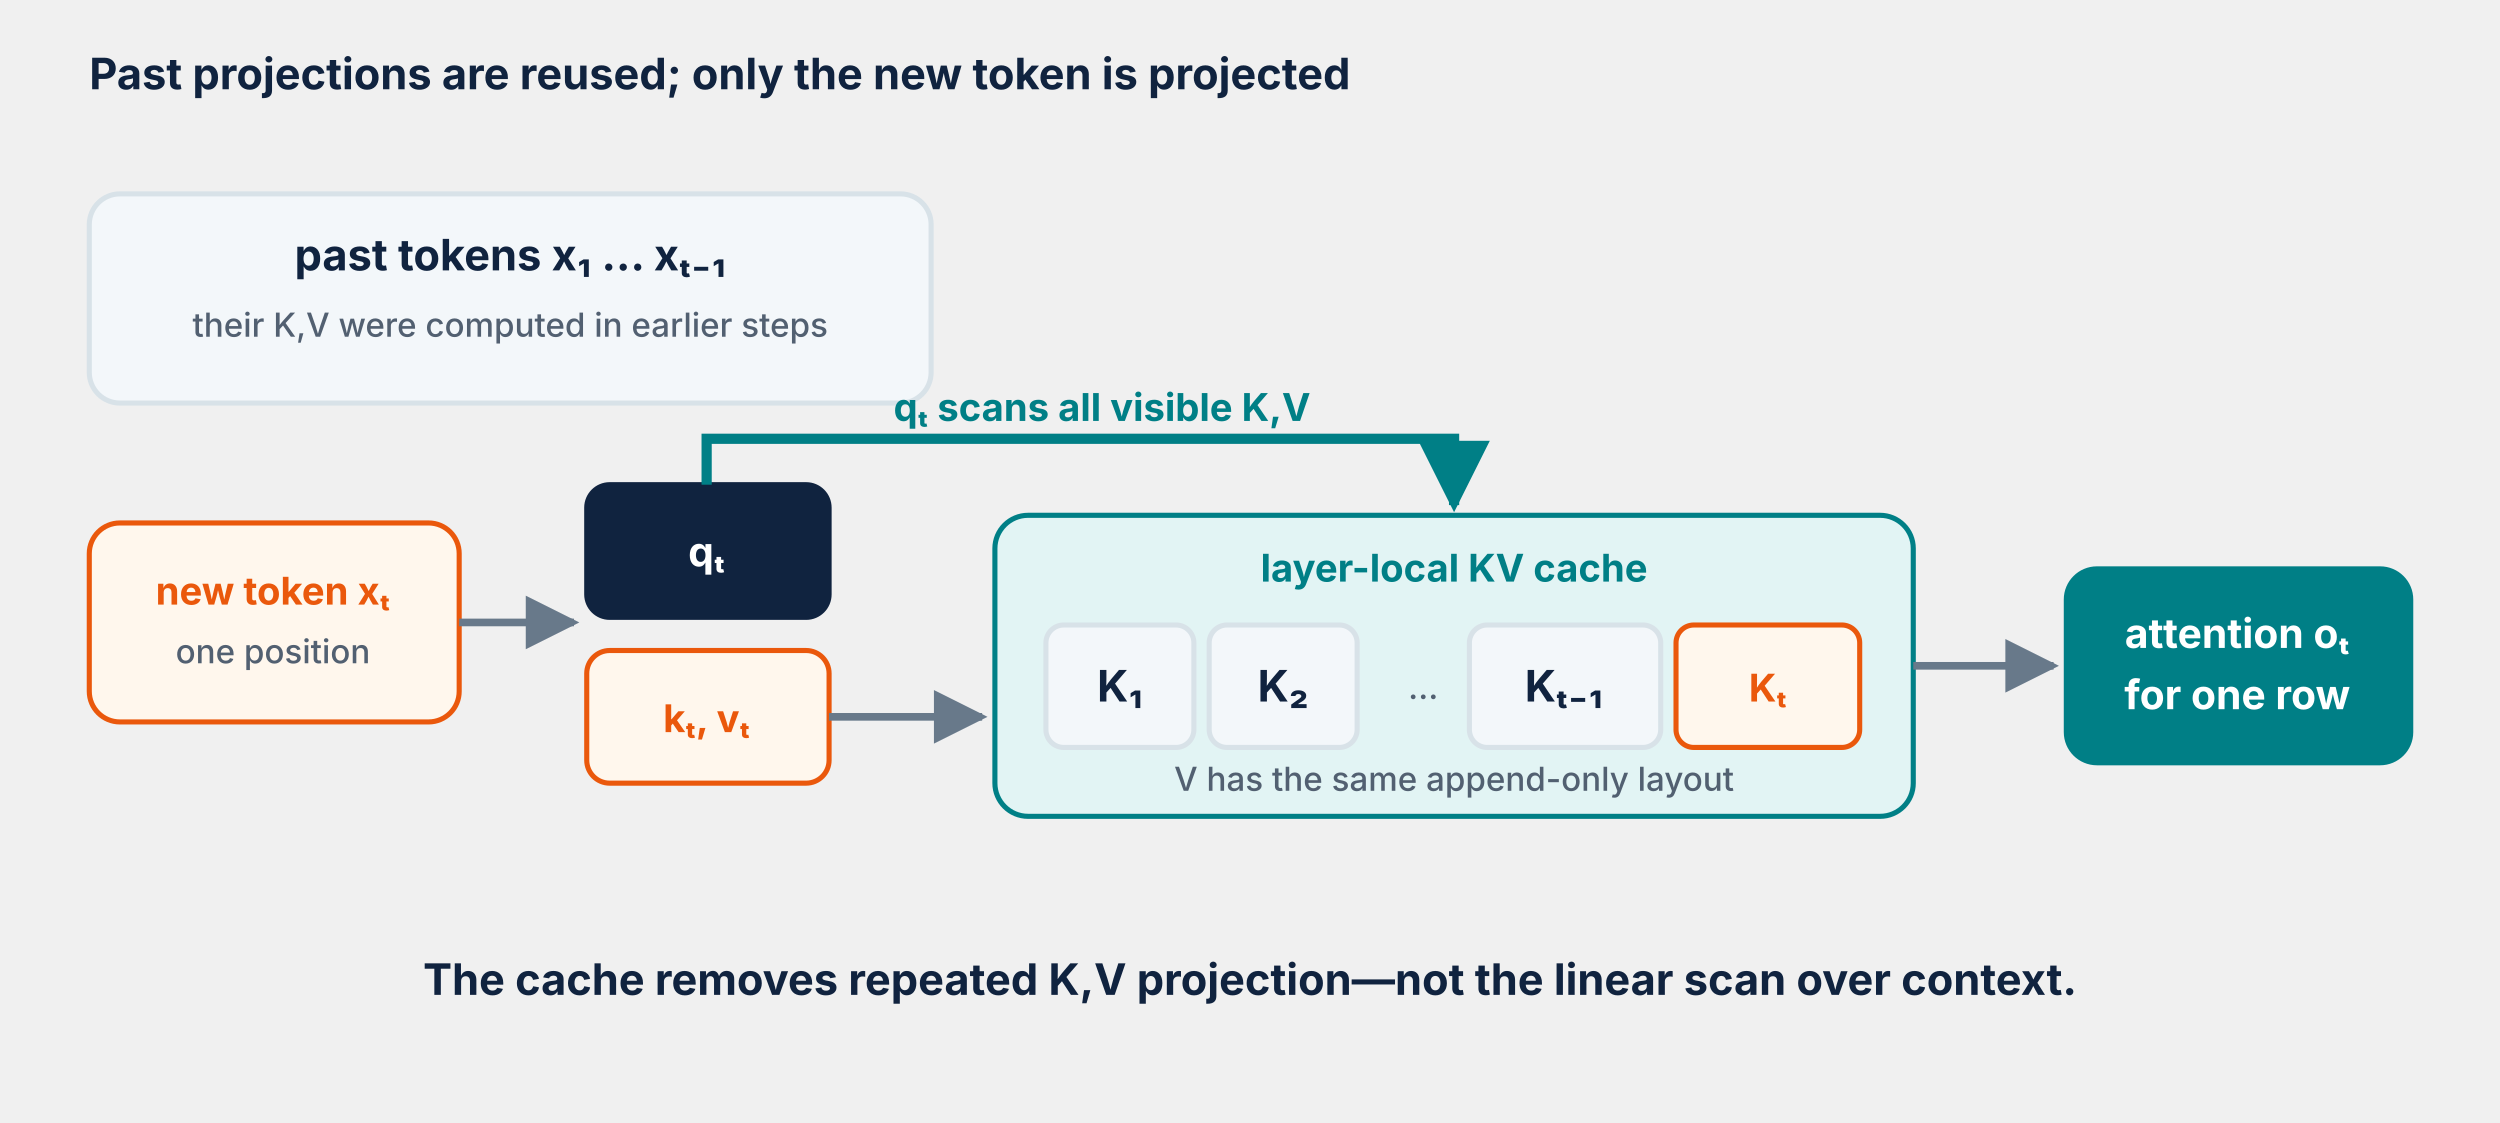
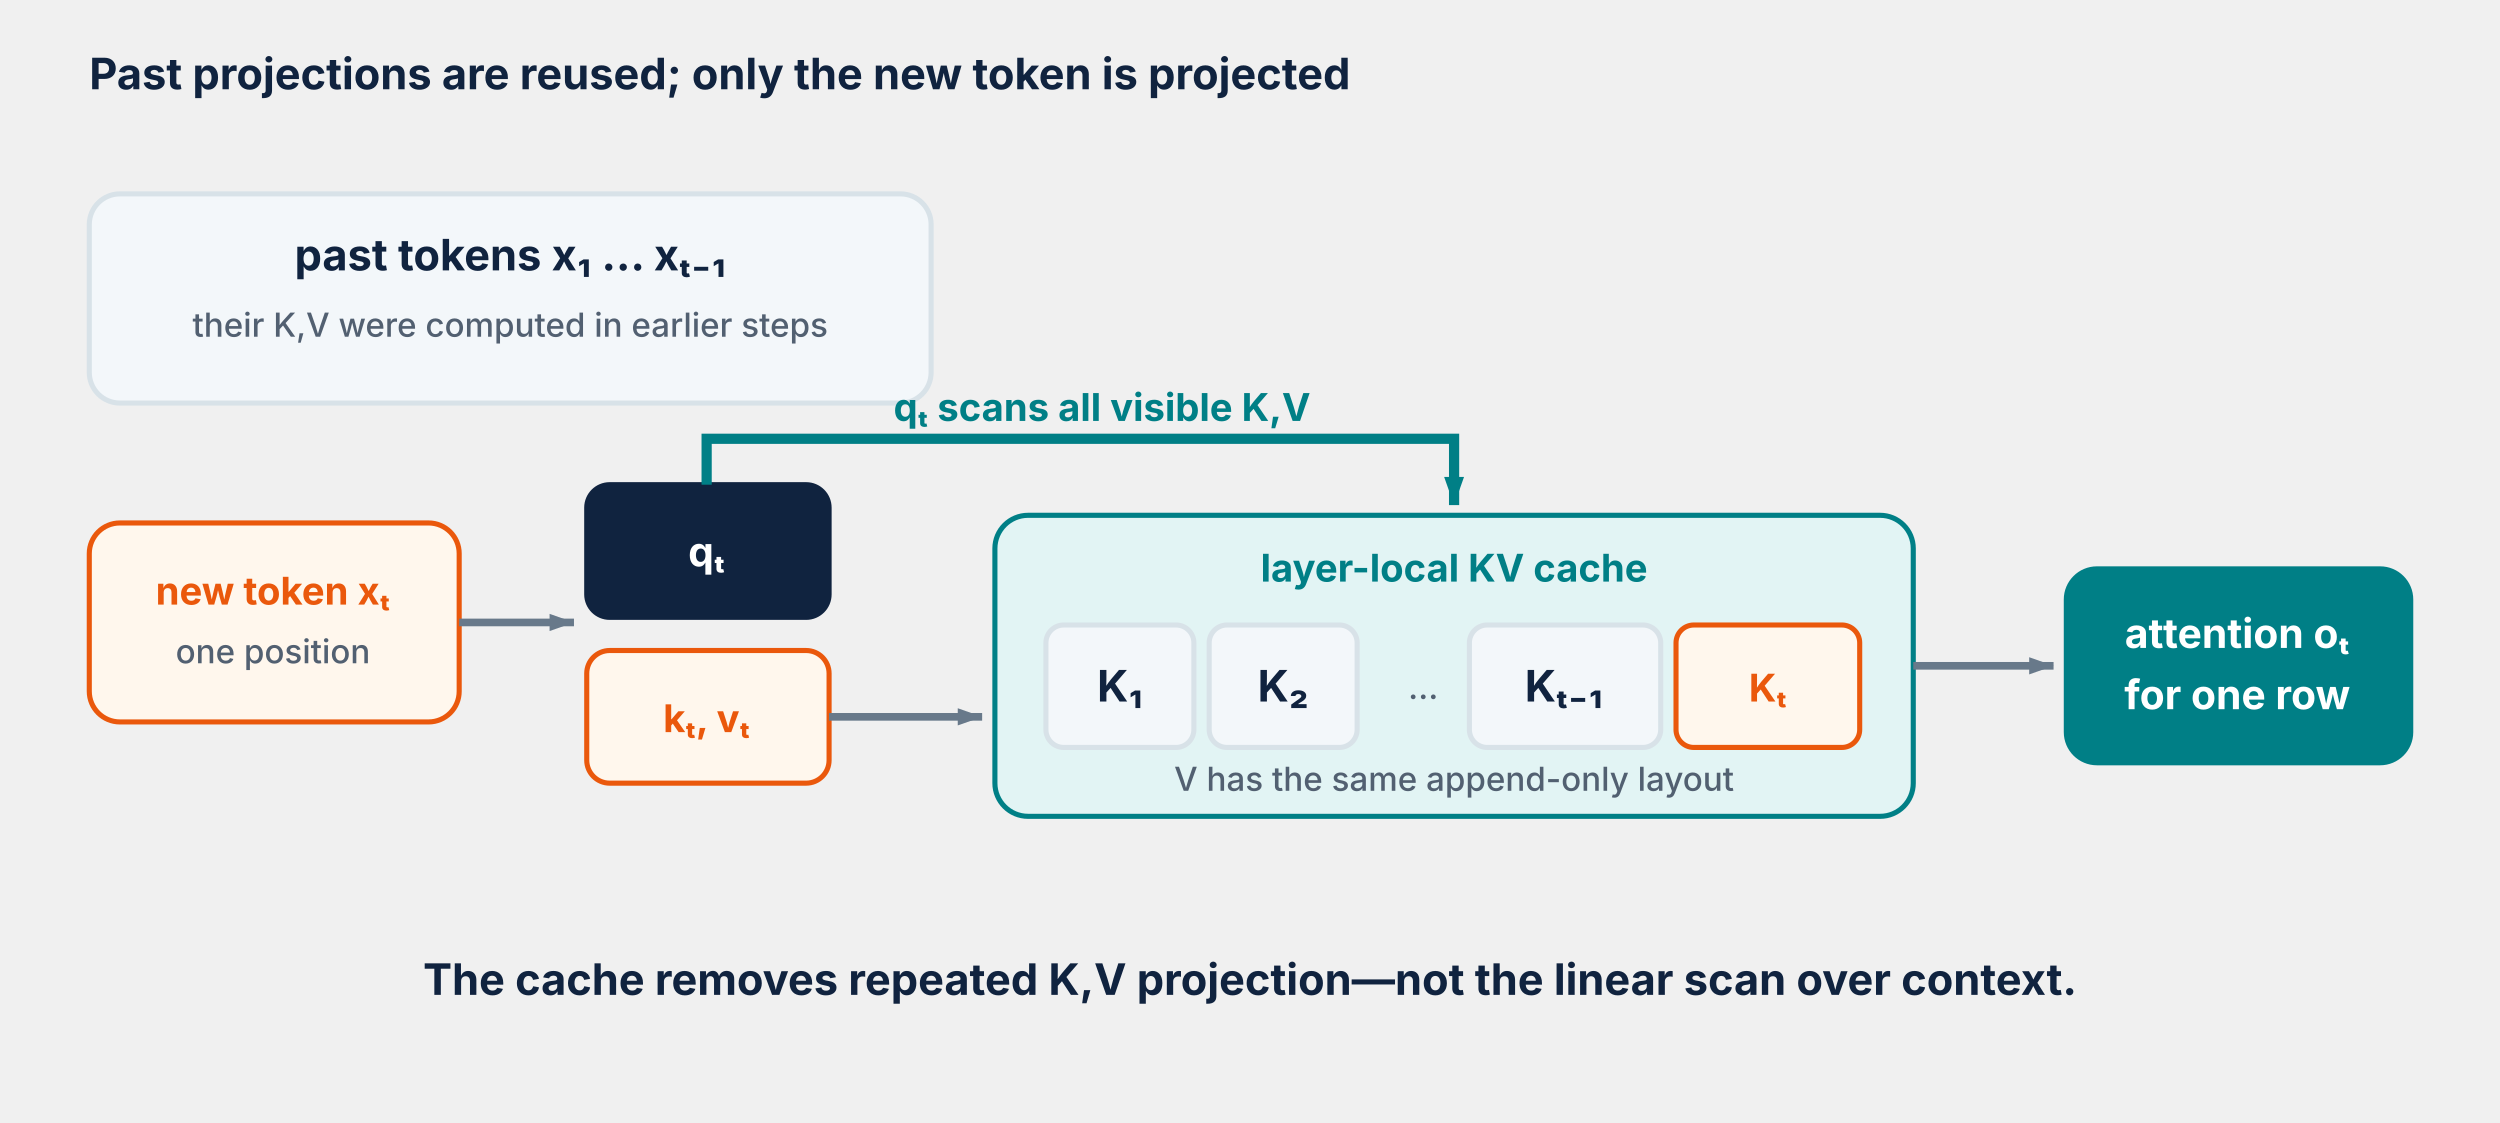
<svg xmlns="http://www.w3.org/2000/svg" viewBox="0 0 980 440" role="img" aria-labelledby="title desc">
  <defs>
-     <marker id="arrow" viewBox="0 0 10 10" refX="9" refY="5" markerWidth="7" markerHeight="7" orient="auto">
-       <path d="M0 0 10 5 0 10z" fill="#68798a" />
+     <marker id="arrow" viewBox="0 0 10 8" refX="8.5" refY="4" markerWidth="3.8" markerHeight="3.0" orient="auto">
+       <path d="M0 1L8.5 4L0 7z" fill="#68798a" />
    </marker>
-     <marker id="teal-arrow" viewBox="0 0 10 10" refX="9" refY="5" markerWidth="7" markerHeight="7" orient="auto">
-       <path d="M0 0 10 5 0 10z" fill="#007f86" />
+     <marker id="teal-arrow" viewBox="0 0 10 8" refX="8.5" refY="4" markerWidth="3.4" markerHeight="2.6" orient="auto">
+       <path d="M0 1L8.5 4L0 7z" fill="#007f86" />
    </marker>
    <style>
      text{font-family:Inter,ui-sans-serif,system-ui,-apple-system,BlinkMacSystemFont,"Segoe UI",sans-serif}.past{fill:#f3f7fa;stroke:#d8e2e8;stroke-width:2}.new{fill:#fff7ed;stroke:#ea580c;stroke-width:2}.cache{fill:#e2f4f4;stroke:#007f86;stroke-width:2}.query{fill:#10233f;stroke:#10233f;stroke-width:2}.output{fill:#007f86;stroke:#007f86;stroke-width:2}.flow{fill:none;stroke:#68798a;stroke-width:3;marker-end:url(#arrow)}.attend{fill:none;stroke:#007f86;stroke-width:4;marker-end:url(#teal-arrow)}.label{fill:#10233f;font-size:17px;font-weight:750}.sub{fill:#526071;font-size:13px;font-weight:500}.inverse{fill:#fff;font-size:16px;font-weight:750}.accent{fill:#ea580c;font-size:15px;font-weight:750}.teal{fill:#007f86;font-size:15px;font-weight:750}
      @media(prefers-color-scheme:dark){.past{fill:#182534;stroke:#2c4052}.new{fill:#382015;stroke:#fb923c}.cache{fill:#173b40;stroke:#54d2d8}.query{fill:#2c4052;stroke:#54d2d8}.output{fill:#225a60;stroke:#54d2d8}.label{fill:#f3f7fa}.sub{fill:#9fb2c4}.accent{fill:#fb923c}.teal{fill:#54d2d8}.attend{stroke:#54d2d8}}
    </style>
  </defs>
  <text class="label" x="35" y="35">Past projections are reused; only the new token is projected</text>
  <rect class="past" x="35" y="76" width="330" height="82" rx="12" />
  <text class="label" x="200" y="106" text-anchor="middle">past tokens  x₁ … xₜ₋₁</text>
  <text class="sub" x="200" y="132" text-anchor="middle">their K,V were computed in earlier steps</text>
  <rect class="new" x="35" y="205" width="145" height="78" rx="12" />
  <text class="accent" x="107" y="237" text-anchor="middle">new token xₜ</text>
  <text class="sub" x="107" y="260" text-anchor="middle">one position</text>
  <path class="flow" d="M180 244H225" />
  <rect class="query" x="230" y="190" width="95" height="52" rx="9" />
  <text class="inverse" x="277" y="222" text-anchor="middle">qₜ</text>
  <rect class="new" x="230" y="255" width="95" height="52" rx="9" />
  <text class="accent" x="277" y="287" text-anchor="middle">kₜ, vₜ</text>
  <path class="flow" d="M325 281H385" />
  <rect class="cache" x="390" y="202" width="360" height="118" rx="13" />
  <text class="teal" x="570" y="228" text-anchor="middle">layer-local KV cache</text>
  <g>
    <rect class="past" x="410" y="245" width="58" height="48" rx="7" />
    <text class="label" x="439" y="275" text-anchor="middle">K₁</text>
    <rect class="past" x="474" y="245" width="58" height="48" rx="7" />
    <text class="label" x="503" y="275" text-anchor="middle">K₂</text>
    <text class="sub" x="552" y="274">…</text>
    <rect class="past" x="576" y="245" width="75" height="48" rx="7" />
    <text class="label" x="613" y="275" text-anchor="middle">Kₜ₋₁</text>
    <rect class="new" x="657" y="245" width="72" height="48" rx="7" />
    <text class="accent" x="693" y="275" text-anchor="middle">Kₜ</text>
  </g>
  <text class="sub" x="570" y="310" text-anchor="middle">V has the same append-only layout</text>
  <path class="attend" d="M277 190V172H570V198" />
  <text class="teal" x="432" y="165" text-anchor="middle">qₜ scans all visible K,V</text>
  <path class="flow" d="M750 261H805" />
  <rect class="output" x="810" y="223" width="135" height="76" rx="12" />
  <text class="inverse" x="877" y="254" text-anchor="middle">attention oₜ</text>
  <text class="inverse" x="877" y="278" text-anchor="middle">for one row</text>
  <text class="label" x="490" y="390" text-anchor="middle">The cache removes repeated K,V projection—not the linear scan over context.</text>
</svg>
